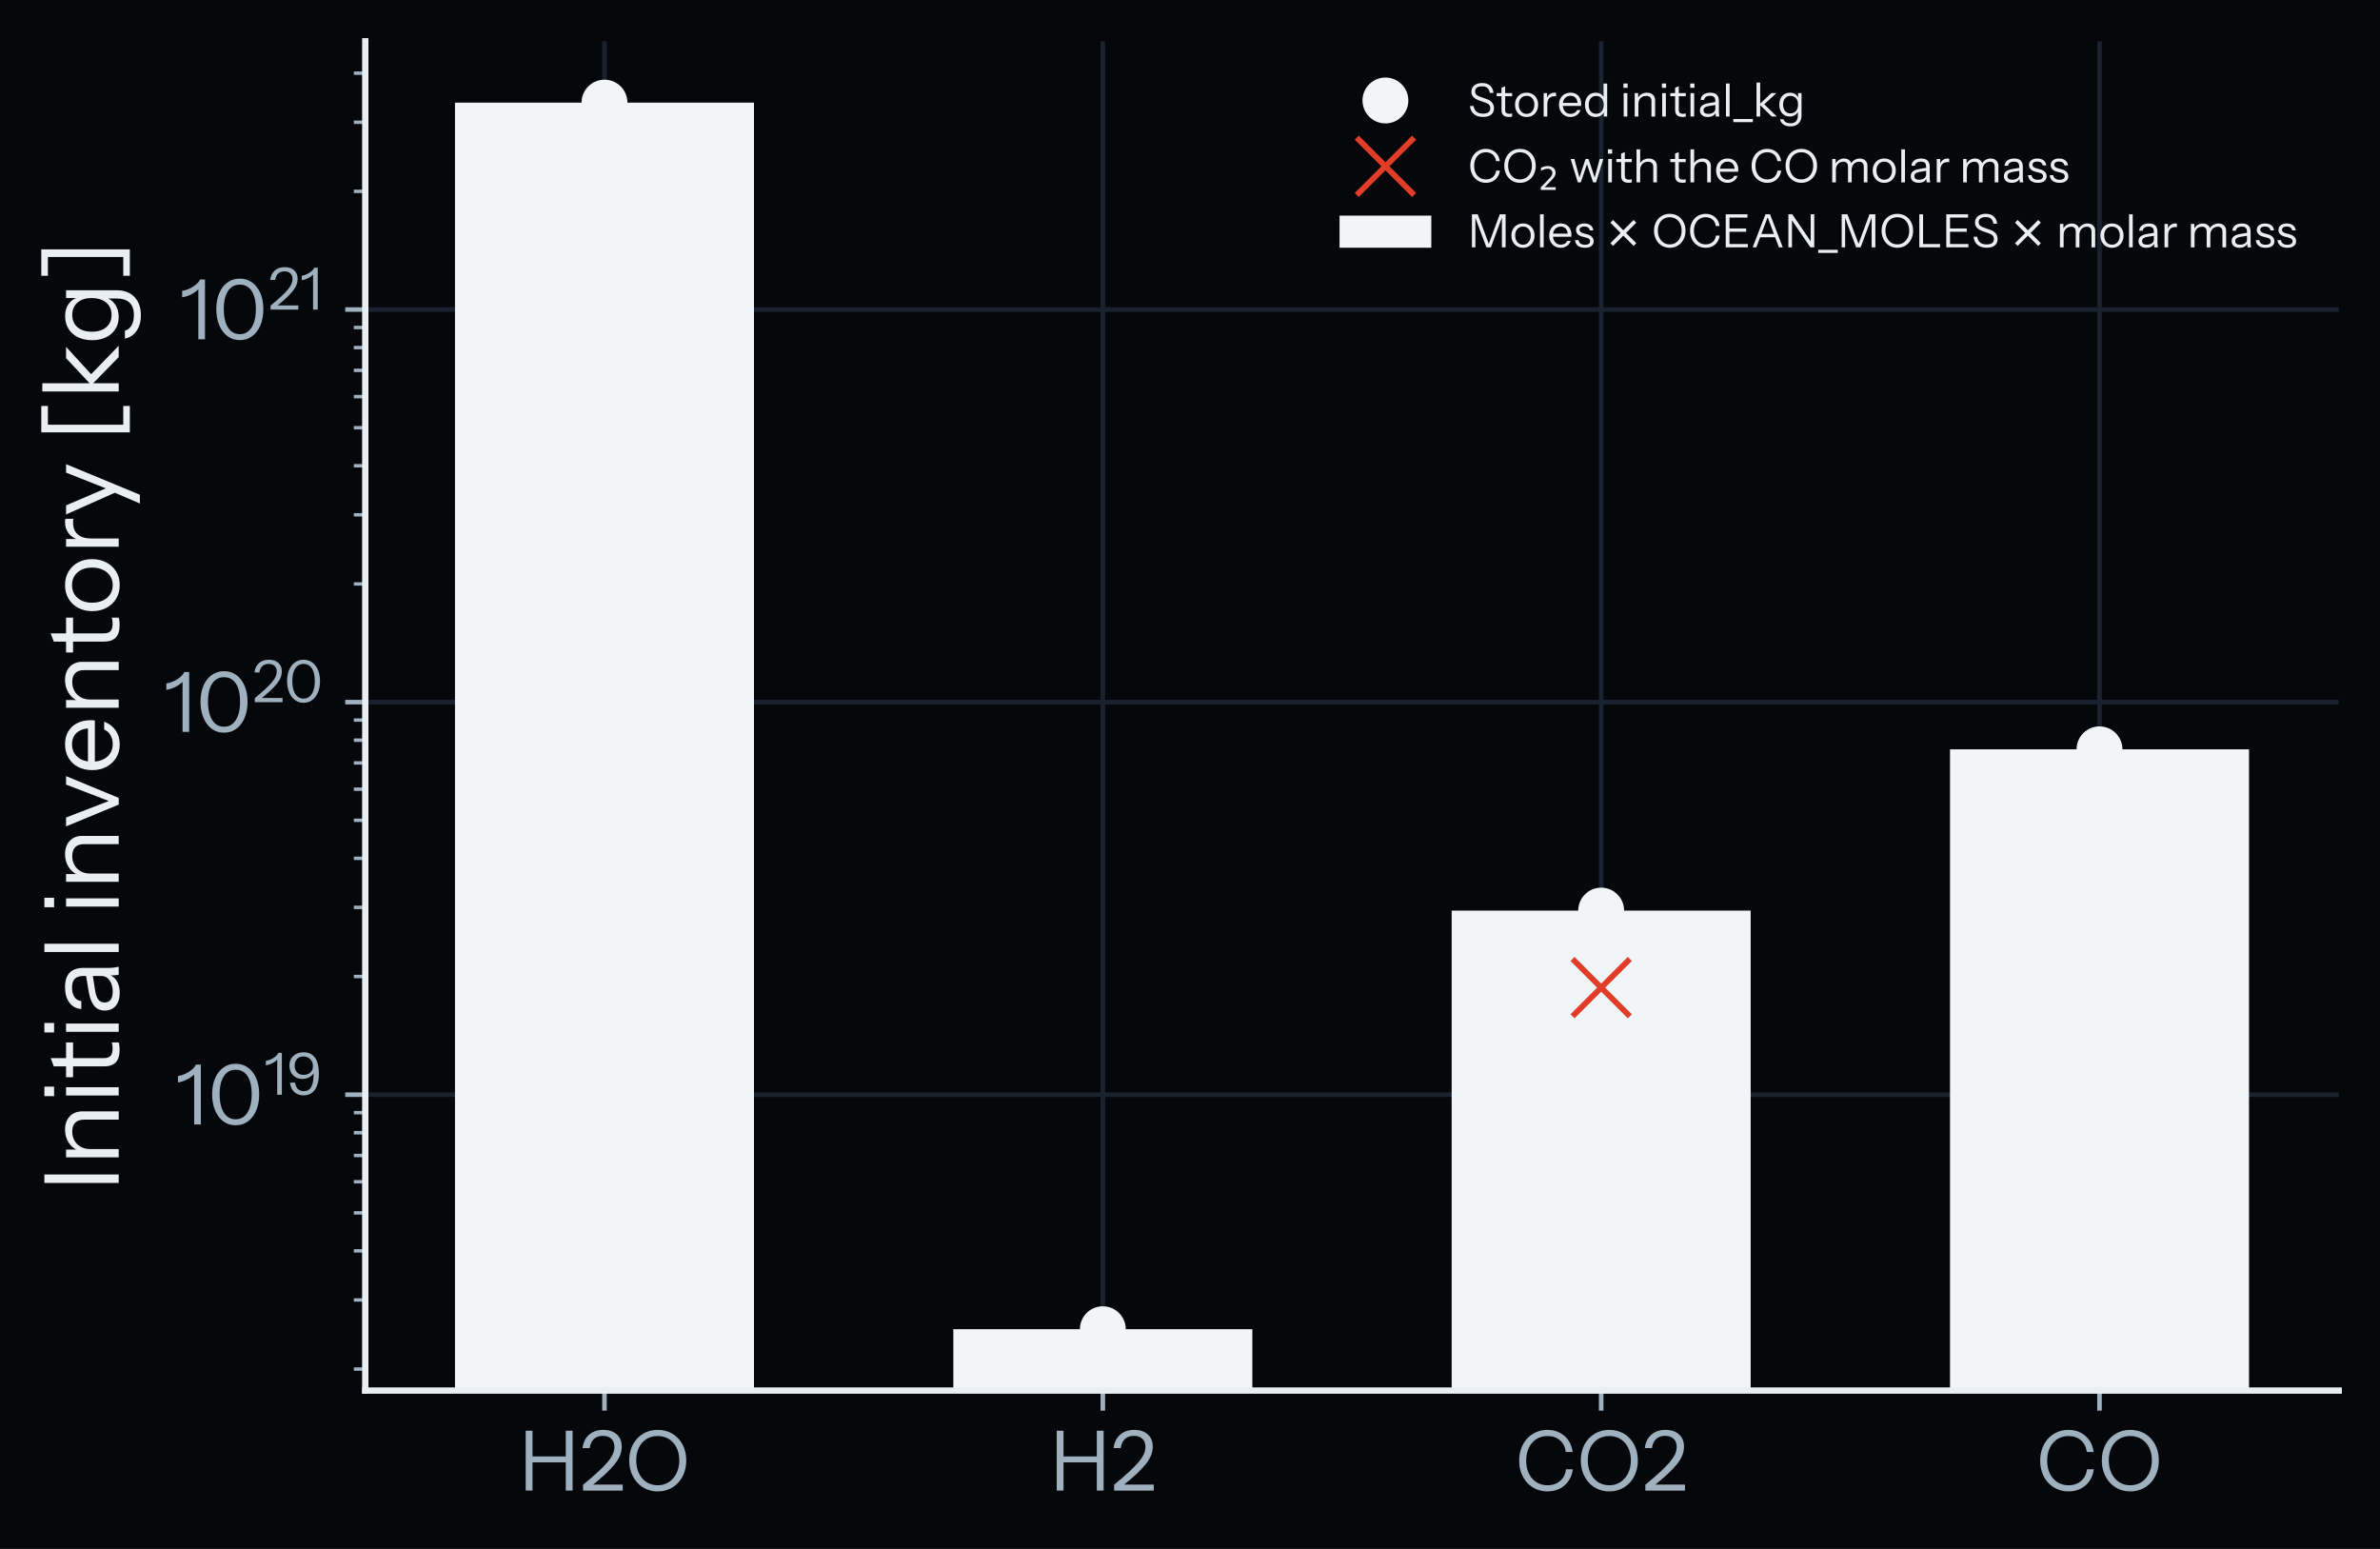
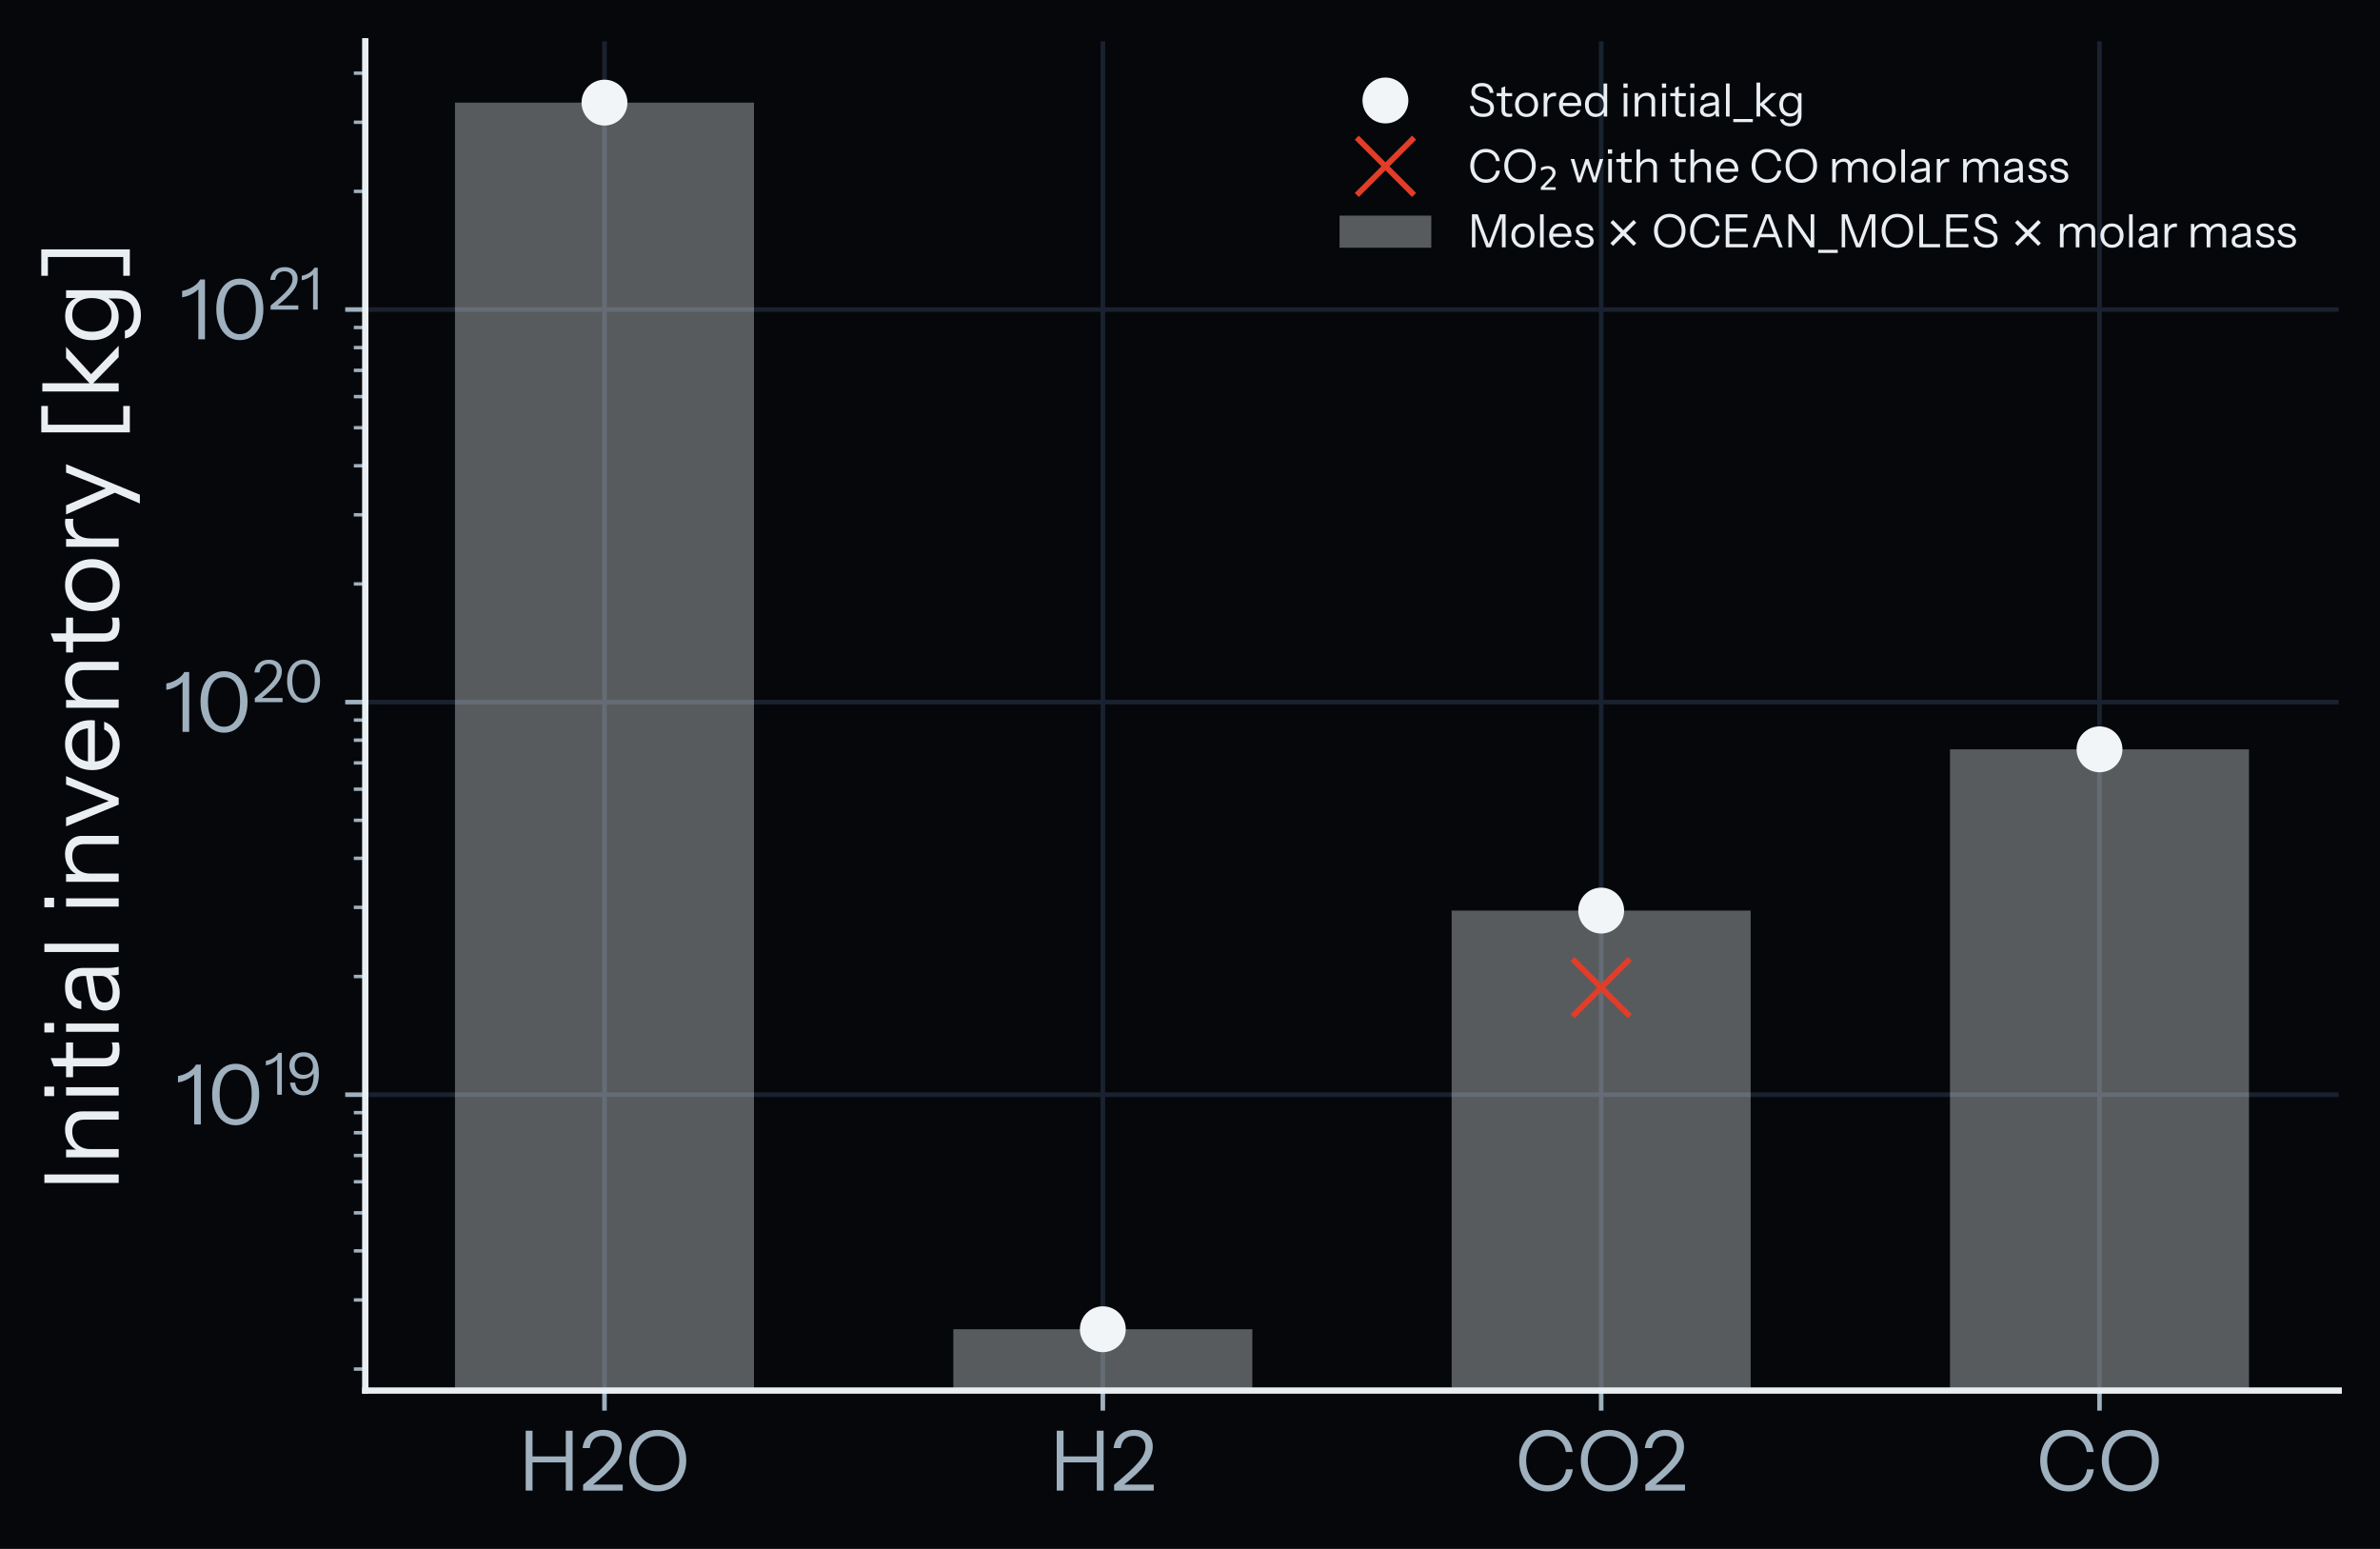
<svg xmlns="http://www.w3.org/2000/svg" xmlns:xlink="http://www.w3.org/1999/xlink" width="415.039pt" height="270.092pt" viewBox="0 0 415.039 270.092" version="1.1">
  <defs>
    <style type="text/css">*{stroke-linejoin: round; stroke-linecap: butt}</style>
  </defs>
  <g id="figure_1">
    <g id="patch_1">
      <path d="M 0 270.092  L 415.039 270.092  L 415.039 0  L 0 0  z " style="fill: #05070b" />
    </g>
    <g id="axes_1">
      <g id="patch_2">
        <path d="M 63.7 242.48  L 407.839 242.48  L 407.839 7.2  L 63.7 7.2  z " style="fill: #05070b" />
      </g>
      <g id="matplotlib.axis_1">
        <g id="xtick_1">
          <g id="line2d_1">
            <path d="M 105.414 242.48  L 105.414 7.2  " clip-path="url(#pf4f4f83d4f)" style="fill: none; stroke: #1a2230; stroke-width: 0.8; stroke-linecap: square" />
          </g>
          <g id="line2d_2">
            <defs>
              <path id="m2e974000b8" d="M 0 0  L 0 3.5  " style="stroke: #9fb0be; stroke-width: 0.8" />
            </defs>
            <g>
              <use xlink:href="#m2e974000b8" x="105.414" y="242.48" style="fill: #9fb0be; stroke: #9fb0be; stroke-width: 0.8" />
            </g>
          </g>
          <g id="text_1">
            <g style="fill: #9fb0be" transform="translate(90.42901 259.92) scale(0.145 -0.145)">
              <defs>
                <path id="InstrumentSans-Regular-48" d="M 550 0  L 550 4608  L 1075 4608  L 1075 0  L 550 0  z M 3635 0  L 3635 4608  L 4160 4608  L 4160 0  L 3635 0  z M 819 2630  L 3866 2630  L 3866 2170  L 819 2170  L 819 2630  z " transform="scale(0.015625)" />
                <path id="InstrumentSans-Regular-32" d="M 256 0  L 256 448  Q 947 1018 1411 1446  Q 1875 1875 2153 2208  Q 2432 2541 2550 2819  Q 2669 3098 2669 3366  Q 2669 3763 2432 3987  Q 2195 4211 1779 4211  Q 1350 4211 1088 3968  Q 826 3725 768 3270  L 218 3270  Q 282 3898 701 4285  Q 1120 4672 1818 4672  Q 2464 4672 2848 4326  Q 3232 3981 3232 3379  Q 3232 3053 3107 2726  Q 2982 2400 2697 2041  Q 2413 1683 1949 1251  Q 1485 819 800 275  L 678 461  L 3309 461  L 3309 0  L 256 0  z " transform="scale(0.015625)" />
                <path id="InstrumentSans-Regular-4f" d="M 2515 -64  Q 2035 -64 1635 112  Q 1235 288 940 611  Q 646 934 483 1369  Q 320 1805 320 2323  Q 320 3008 601 3539  Q 883 4070 1379 4371  Q 1875 4672 2509 4672  Q 3155 4672 3651 4371  Q 4147 4070 4428 3539  Q 4710 3008 4710 2317  Q 4710 1798 4547 1363  Q 4384 928 4089 608  Q 3795 288 3392 112  Q 2989 -64 2515 -64  z M 2509 410  Q 3002 410 3376 656  Q 3750 902 3961 1337  Q 4173 1773 4173 2330  Q 4173 2880 3965 3302  Q 3757 3725 3382 3961  Q 3008 4198 2509 4198  Q 2010 4198 1638 3961  Q 1267 3725 1062 3305  Q 858 2886 858 2330  Q 858 1766 1066 1334  Q 1274 902 1645 656  Q 2016 410 2509 410  z " transform="scale(0.015625)" />
              </defs>
              <use xlink:href="#InstrumentSans-Regular-48" />
              <use xlink:href="#InstrumentSans-Regular-32" transform="translate(73.59999 0)" />
              <use xlink:href="#InstrumentSans-Regular-4f" transform="translate(128.1 0)" />
            </g>
          </g>
        </g>
        <g id="xtick_2">
          <g id="line2d_3">
            <path d="M 192.318 242.48  L 192.318 7.2  " clip-path="url(#pf4f4f83d4f)" style="fill: none; stroke: #1a2230; stroke-width: 0.8; stroke-linecap: square" />
          </g>
          <g id="line2d_4">
            <g>
              <use xlink:href="#m2e974000b8" x="192.318" y="242.48" style="fill: #9fb0be; stroke: #9fb0be; stroke-width: 0.8" />
            </g>
          </g>
          <g id="text_2">
            <g style="fill: #9fb0be" transform="translate(183.0309 259.92) scale(0.145 -0.145)">
              <use xlink:href="#InstrumentSans-Regular-48" />
              <use xlink:href="#InstrumentSans-Regular-32" transform="translate(73.59999 0)" />
            </g>
          </g>
        </g>
        <g id="xtick_3">
          <g id="line2d_5">
            <path d="M 279.222 242.48  L 279.222 7.2  " clip-path="url(#pf4f4f83d4f)" style="fill: none; stroke: #1a2230; stroke-width: 0.8; stroke-linecap: square" />
          </g>
          <g id="line2d_6">
            <g>
              <use xlink:href="#m2e974000b8" x="279.222" y="242.48" style="fill: #9fb0be; stroke: #9fb0be; stroke-width: 0.8" />
            </g>
          </g>
          <g id="text_3">
            <g style="fill: #9fb0be" transform="translate(264.2005 259.92) scale(0.145 -0.145)">
              <defs>
                <path id="InstrumentSans-Regular-43" d="M 2502 -64  Q 2029 -64 1629 112  Q 1229 288 934 605  Q 640 922 480 1354  Q 320 1786 320 2304  Q 320 2822 480 3254  Q 640 3686 931 4003  Q 1222 4320 1622 4496  Q 2022 4672 2496 4672  Q 3014 4672 3427 4461  Q 3840 4250 4105 3866  Q 4371 3482 4435 2970  L 3910 2970  Q 3834 3539 3459 3868  Q 3085 4198 2502 4198  Q 2010 4198 1638 3958  Q 1267 3718 1062 3292  Q 858 2867 858 2304  Q 858 1741 1062 1315  Q 1267 890 1638 650  Q 2010 410 2496 410  Q 3091 410 3472 742  Q 3853 1075 3923 1638  L 4448 1638  Q 4384 1126 4118 742  Q 3853 358 3440 147  Q 3027 -64 2502 -64  z " transform="scale(0.015625)" />
              </defs>
              <use xlink:href="#InstrumentSans-Regular-43" />
              <use xlink:href="#InstrumentSans-Regular-4f" transform="translate(74.09999 0)" />
              <use xlink:href="#InstrumentSans-Regular-32" transform="translate(152.7 0)" />
            </g>
          </g>
        </g>
        <g id="xtick_4">
          <g id="line2d_7">
            <path d="M 366.125 242.48  L 366.125 7.2  " clip-path="url(#pf4f4f83d4f)" style="fill: none; stroke: #1a2230; stroke-width: 0.8; stroke-linecap: square" />
          </g>
          <g id="line2d_8">
            <g>
              <use xlink:href="#m2e974000b8" x="366.125" y="242.48" style="fill: #9fb0be; stroke: #9fb0be; stroke-width: 0.8" />
            </g>
          </g>
          <g id="text_4">
            <g style="fill: #9fb0be" transform="translate(355.0556 259.92) scale(0.145 -0.145)">
              <use xlink:href="#InstrumentSans-Regular-43" />
              <use xlink:href="#InstrumentSans-Regular-4f" transform="translate(74.09999 0)" />
            </g>
          </g>
        </g>
      </g>
      <g id="matplotlib.axis_2">
        <g id="ytick_1">
          <g id="line2d_9">
            <path d="M 63.7 190.886  L 407.839 190.886  " clip-path="url(#pf4f4f83d4f)" style="fill: none; stroke: #1a2230; stroke-width: 0.8; stroke-linecap: square" />
          </g>
          <g id="line2d_10">
            <defs>
              <path id="m2f46859ac6" d="M 0 0  L -3.5 0  " style="stroke: #9fb0be; stroke-width: 0.8" />
            </defs>
            <g>
              <use xlink:href="#m2f46859ac6" x="63.7" y="190.886" style="fill: #9fb0be; stroke: #9fb0be; stroke-width: 0.8" />
            </g>
          </g>
          <g id="text_5">
            <g style="fill: #9fb0be" transform="translate(30.6 196.1055) scale(0.145 -0.145)">
              <defs>
                <path id="InstrumentSans-Regular-31" d="M 1440 0  L 1440 4083  L 1574 4051  Q 1498 3878 1280 3705  Q 1062 3533 777 3405  Q 493 3277 192 3232  L 192 3725  Q 493 3776 768 3904  Q 1043 4032 1257 4214  Q 1472 4397 1574 4608  L 1952 4608  L 1952 0  L 1440 0  z " transform="scale(0.015625)" />
                <path id="InstrumentSans-Regular-30" d="M 2131 -64  Q 1587 -64 1180 240  Q 774 544 547 1085  Q 320 1626 320 2323  Q 320 3021 544 3549  Q 768 4077 1177 4374  Q 1587 4672 2131 4672  Q 2675 4672 3081 4374  Q 3488 4077 3715 3549  Q 3942 3021 3942 2323  Q 3942 1619 3715 1081  Q 3488 544 3081 240  Q 2675 -64 2131 -64  z M 2131 397  Q 2522 397 2797 630  Q 3072 864 3219 1296  Q 3366 1728 3366 2330  Q 3366 2925 3222 3347  Q 3078 3770 2803 3990  Q 2528 4211 2131 4211  Q 1734 4211 1459 3987  Q 1184 3763 1040 3344  Q 896 2925 896 2330  Q 896 1728 1043 1293  Q 1190 858 1465 627  Q 1741 397 2131 397  z " transform="scale(0.015625)" />
                <path id="InstrumentSans-Regular-39" d="M 1843 -64  Q 1440 -64 1120 93  Q 800 250 601 560  Q 403 870 346 1338  L 909 1338  Q 973 838 1222 617  Q 1472 397 1856 397  Q 2138 397 2342 512  Q 2547 627 2681 864  Q 2816 1101 2880 1469  Q 2944 1837 2944 2342  L 2944 2758  L 3091 2739  Q 3034 2445 2835 2217  Q 2637 1990 2342 1865  Q 2048 1741 1709 1741  Q 1286 1741 966 1929  Q 646 2118 464 2451  Q 282 2784 282 3206  Q 282 3654 480 3980  Q 678 4307 1033 4489  Q 1389 4672 1850 4672  Q 2669 4672 3094 4077  Q 3520 3482 3520 2330  Q 3520 1562 3325 1027  Q 3130 493 2755 214  Q 2381 -64 1843 -64  z M 1843 2189  Q 2285 2189 2576 2438  Q 2867 2688 2867 3155  Q 2867 3469 2729 3705  Q 2592 3942 2355 4076  Q 2118 4211 1818 4211  Q 1389 4211 1123 3939  Q 858 3667 858 3194  Q 858 2739 1117 2464  Q 1376 2189 1843 2189  z " transform="scale(0.015625)" />
              </defs>
              <use xlink:href="#InstrumentSans-Regular-31" transform="translate(0 0.2)" />
              <use xlink:href="#InstrumentSans-Regular-30" transform="translate(39.09999 0.2)" />
              <use xlink:href="#InstrumentSans-Regular-31" transform="translate(106.5925 35.9) scale(0.7)" />
              <use xlink:href="#InstrumentSans-Regular-39" transform="translate(133.9625 35.9) scale(0.7)" />
            </g>
          </g>
        </g>
        <g id="ytick_2">
          <g id="line2d_11">
            <path d="M 63.7 122.432  L 407.839 122.432  " clip-path="url(#pf4f4f83d4f)" style="fill: none; stroke: #1a2230; stroke-width: 0.8; stroke-linecap: square" />
          </g>
          <g id="line2d_12">
            <g>
              <use xlink:href="#m2f46859ac6" x="63.7" y="122.432" style="fill: #9fb0be; stroke: #9fb0be; stroke-width: 0.8" />
            </g>
          </g>
          <g id="text_6">
            <g style="fill: #9fb0be" transform="translate(28.57 127.6516) scale(0.145 -0.145)">
              <use xlink:href="#InstrumentSans-Regular-31" transform="translate(0 0.2)" />
              <use xlink:href="#InstrumentSans-Regular-30" transform="translate(39.09999 0.2)" />
              <use xlink:href="#InstrumentSans-Regular-32" transform="translate(106.5925 35.9) scale(0.7)" />
              <use xlink:href="#InstrumentSans-Regular-30" transform="translate(144.7425 35.9) scale(0.7)" />
            </g>
          </g>
        </g>
        <g id="ytick_3">
          <g id="line2d_13">
            <path d="M 63.7 53.978  L 407.839 53.978  " clip-path="url(#pf4f4f83d4f)" style="fill: none; stroke: #1a2230; stroke-width: 0.8; stroke-linecap: square" />
          </g>
          <g id="line2d_14">
            <g>
              <use xlink:href="#m2f46859ac6" x="63.7" y="53.978" style="fill: #9fb0be; stroke: #9fb0be; stroke-width: 0.8" />
            </g>
          </g>
          <g id="text_7">
            <g style="fill: #9fb0be" transform="translate(31.325 59.19761) scale(0.145 -0.145)">
              <use xlink:href="#InstrumentSans-Regular-31" transform="translate(0 0.2)" />
              <use xlink:href="#InstrumentSans-Regular-30" transform="translate(39.09999 0.2)" />
              <use xlink:href="#InstrumentSans-Regular-32" transform="translate(106.5925 35.9) scale(0.7)" />
              <use xlink:href="#InstrumentSans-Regular-31" transform="translate(144.7425 35.9) scale(0.7)" />
            </g>
          </g>
        </g>
        <g id="ytick_4">
          <g id="line2d_15">
            <defs>
              <path id="m2263e3c42a" d="M 0 0  L -2 0  " style="stroke: #9fb0be; stroke-width: 0.6" />
            </defs>
            <g>
              <use xlink:href="#m2263e3c42a" x="63.7" y="238.733" style="fill: #9fb0be; stroke: #9fb0be; stroke-width: 0.6" />
            </g>
          </g>
        </g>
        <g id="ytick_5">
          <g id="line2d_16">
            <g>
              <use xlink:href="#m2263e3c42a" x="63.7" y="226.679" style="fill: #9fb0be; stroke: #9fb0be; stroke-width: 0.6" />
            </g>
          </g>
        </g>
        <g id="ytick_6">
          <g id="line2d_17">
            <g>
              <use xlink:href="#m2263e3c42a" x="63.7" y="218.126" style="fill: #9fb0be; stroke: #9fb0be; stroke-width: 0.6" />
            </g>
          </g>
        </g>
        <g id="ytick_7">
          <g id="line2d_18">
            <g>
              <use xlink:href="#m2263e3c42a" x="63.7" y="211.492" style="fill: #9fb0be; stroke: #9fb0be; stroke-width: 0.6" />
            </g>
          </g>
        </g>
        <g id="ytick_8">
          <g id="line2d_19">
            <g>
              <use xlink:href="#m2263e3c42a" x="63.7" y="206.072" style="fill: #9fb0be; stroke: #9fb0be; stroke-width: 0.6" />
            </g>
          </g>
        </g>
        <g id="ytick_9">
          <g id="line2d_20">
            <g>
              <use xlink:href="#m2263e3c42a" x="63.7" y="201.489" style="fill: #9fb0be; stroke: #9fb0be; stroke-width: 0.6" />
            </g>
          </g>
        </g>
        <g id="ytick_10">
          <g id="line2d_21">
            <g>
              <use xlink:href="#m2263e3c42a" x="63.7" y="197.519" style="fill: #9fb0be; stroke: #9fb0be; stroke-width: 0.6" />
            </g>
          </g>
        </g>
        <g id="ytick_11">
          <g id="line2d_22">
            <g>
              <use xlink:href="#m2263e3c42a" x="63.7" y="194.018" style="fill: #9fb0be; stroke: #9fb0be; stroke-width: 0.6" />
            </g>
          </g>
        </g>
        <g id="ytick_12">
          <g id="line2d_23">
            <g>
              <use xlink:href="#m2263e3c42a" x="63.7" y="170.279" style="fill: #9fb0be; stroke: #9fb0be; stroke-width: 0.6" />
            </g>
          </g>
        </g>
        <g id="ytick_13">
          <g id="line2d_24">
            <g>
              <use xlink:href="#m2263e3c42a" x="63.7" y="158.225" style="fill: #9fb0be; stroke: #9fb0be; stroke-width: 0.6" />
            </g>
          </g>
        </g>
        <g id="ytick_14">
          <g id="line2d_25">
            <g>
              <use xlink:href="#m2263e3c42a" x="63.7" y="149.672" style="fill: #9fb0be; stroke: #9fb0be; stroke-width: 0.6" />
            </g>
          </g>
        </g>
        <g id="ytick_15">
          <g id="line2d_26">
            <g>
              <use xlink:href="#m2263e3c42a" x="63.7" y="143.038" style="fill: #9fb0be; stroke: #9fb0be; stroke-width: 0.6" />
            </g>
          </g>
        </g>
        <g id="ytick_16">
          <g id="line2d_27">
            <g>
              <use xlink:href="#m2263e3c42a" x="63.7" y="137.618" style="fill: #9fb0be; stroke: #9fb0be; stroke-width: 0.6" />
            </g>
          </g>
        </g>
        <g id="ytick_17">
          <g id="line2d_28">
            <g>
              <use xlink:href="#m2263e3c42a" x="63.7" y="133.035" style="fill: #9fb0be; stroke: #9fb0be; stroke-width: 0.6" />
            </g>
          </g>
        </g>
        <g id="ytick_18">
          <g id="line2d_29">
            <g>
              <use xlink:href="#m2263e3c42a" x="63.7" y="129.065" style="fill: #9fb0be; stroke: #9fb0be; stroke-width: 0.6" />
            </g>
          </g>
        </g>
        <g id="ytick_19">
          <g id="line2d_30">
            <g>
              <use xlink:href="#m2263e3c42a" x="63.7" y="125.564" style="fill: #9fb0be; stroke: #9fb0be; stroke-width: 0.6" />
            </g>
          </g>
        </g>
        <g id="ytick_20">
          <g id="line2d_31">
            <g>
              <use xlink:href="#m2263e3c42a" x="63.7" y="101.825" style="fill: #9fb0be; stroke: #9fb0be; stroke-width: 0.6" />
            </g>
          </g>
        </g>
        <g id="ytick_21">
          <g id="line2d_32">
            <g>
              <use xlink:href="#m2263e3c42a" x="63.7" y="89.771" style="fill: #9fb0be; stroke: #9fb0be; stroke-width: 0.6" />
            </g>
          </g>
        </g>
        <g id="ytick_22">
          <g id="line2d_33">
            <g>
              <use xlink:href="#m2263e3c42a" x="63.7" y="81.218" style="fill: #9fb0be; stroke: #9fb0be; stroke-width: 0.6" />
            </g>
          </g>
        </g>
        <g id="ytick_23">
          <g id="line2d_34">
            <g>
              <use xlink:href="#m2263e3c42a" x="63.7" y="74.584" style="fill: #9fb0be; stroke: #9fb0be; stroke-width: 0.6" />
            </g>
          </g>
        </g>
        <g id="ytick_24">
          <g id="line2d_35">
            <g>
              <use xlink:href="#m2263e3c42a" x="63.7" y="69.164" style="fill: #9fb0be; stroke: #9fb0be; stroke-width: 0.6" />
            </g>
          </g>
        </g>
        <g id="ytick_25">
          <g id="line2d_36">
            <g>
              <use xlink:href="#m2263e3c42a" x="63.7" y="64.581" style="fill: #9fb0be; stroke: #9fb0be; stroke-width: 0.6" />
            </g>
          </g>
        </g>
        <g id="ytick_26">
          <g id="line2d_37">
            <g>
              <use xlink:href="#m2263e3c42a" x="63.7" y="60.611" style="fill: #9fb0be; stroke: #9fb0be; stroke-width: 0.6" />
            </g>
          </g>
        </g>
        <g id="ytick_27">
          <g id="line2d_38">
            <g>
              <use xlink:href="#m2263e3c42a" x="63.7" y="57.11" style="fill: #9fb0be; stroke: #9fb0be; stroke-width: 0.6" />
            </g>
          </g>
        </g>
        <g id="ytick_28">
          <g id="line2d_39">
            <g>
              <use xlink:href="#m2263e3c42a" x="63.7" y="33.371" style="fill: #9fb0be; stroke: #9fb0be; stroke-width: 0.6" />
            </g>
          </g>
        </g>
        <g id="ytick_29">
          <g id="line2d_40">
            <g>
              <use xlink:href="#m2263e3c42a" x="63.7" y="21.317" style="fill: #9fb0be; stroke: #9fb0be; stroke-width: 0.6" />
            </g>
          </g>
        </g>
        <g id="ytick_30">
          <g id="line2d_41">
            <g>
              <use xlink:href="#m2263e3c42a" x="63.7" y="12.764" style="fill: #9fb0be; stroke: #9fb0be; stroke-width: 0.6" />
            </g>
          </g>
        </g>
        <g id="text_8">
          <g style="fill: #e9eef2" transform="translate(20.7 207.8214) rotate(-90) scale(0.18 -0.18)">
            <defs>
              <path id="InstrumentSans-Regular-49" d="M 550 0  L 550 4608  L 1075 4608  L 1075 0  L 550 0  z " transform="scale(0.015625)" />
              <path id="InstrumentSans-Regular-6e" d="M 512 0  L 512 3264  L 992 3264  L 992 2496  L 1024 2496  L 1024 0  L 512 0  z M 2848 0  L 2848 2138  Q 2848 2509 2662 2694  Q 2477 2880 2112 2880  Q 1792 2880 1545 2739  Q 1299 2598 1161 2348  Q 1024 2099 1024 1766  L 941 2541  Q 1107 2906 1449 3117  Q 1792 3328 2227 3328  Q 2739 3328 3049 3037  Q 3360 2746 3360 2272  L 3360 0  L 2848 0  z " transform="scale(0.015625)" />
              <path id="InstrumentSans-Regular-69" d="M 512 0  L 512 3264  L 1024 3264  L 1024 0  L 512 0  z M 472 4006  L 472 4608  L 1061 4608  L 1061 4006  L 472 4006  z " transform="scale(0.015625)" />
              <path id="InstrumentSans-Regular-74" d="M 1818 -58  Q 1274 -58 1027 188  Q 781 435 781 902  L 781 4026  L 1293 4218  L 1293 909  Q 1293 634 1433 506  Q 1574 378 1894 378  Q 2022 378 2115 394  Q 2208 410 2266 435  L 2266 0  Q 2202 -26 2083 -42  Q 1965 -58 1818 -58  z M 109 2829  L 109 3264  L 2266 3264  L 2266 2829  L 109 2829  z " transform="scale(0.015625)" />
              <path id="InstrumentSans-Regular-61" d="M 2515 0  Q 2490 109 2480 249  Q 2470 390 2470 608  L 2438 608  L 2438 2170  Q 2438 2541 2268 2717  Q 2099 2893 1722 2893  Q 1350 2893 1129 2742  Q 909 2592 883 2317  L 390 2317  Q 422 2790 787 3059  Q 1152 3328 1741 3328  Q 2349 3328 2643 3040  Q 2938 2752 2938 2176  L 2938 608  Q 2938 467 2957 316  Q 2976 166 3008 0  L 2515 0  z M 1395 -64  Q 890 -64 592 182  Q 294 429 294 858  Q 294 1286 588 1523  Q 883 1760 1446 1856  L 2586 2048  L 2586 1626  L 1523 1459  Q 1165 1402 979 1267  Q 794 1133 794 877  Q 794 627 963 499  Q 1133 371 1466 371  Q 1894 371 2166 566  Q 2438 762 2438 1075  L 2522 621  Q 2419 294 2121 115  Q 1824 -64 1395 -64  z " transform="scale(0.015625)" />
              <path id="InstrumentSans-Regular-6c" d="M 512 0  L 512 4608  L 1024 4608  L 1024 0  L 512 0  z " transform="scale(0.015625)" />
              <path id="InstrumentSans-Regular-20" transform="scale(0.015625)" />
              <path id="InstrumentSans-Regular-76" d="M 1466 0  L 115 3264  L 666 3264  L 1792 346  L 1587 346  L 2707 3264  L 3232 3264  L 1882 0  L 1466 0  z " transform="scale(0.015625)" />
              <path id="InstrumentSans-Regular-65" d="M 1850 -64  Q 1382 -64 1024 157  Q 666 378 461 762  Q 256 1146 256 1645  Q 256 2144 457 2525  Q 659 2906 1024 3117  Q 1389 3328 1862 3328  Q 2317 3328 2653 3129  Q 2989 2931 3171 2572  Q 3354 2214 3354 1728  Q 3354 1664 3350 1606  Q 3347 1549 3334 1478  L 640 1478  L 640 1907  L 3021 1907  L 2854 1670  Q 2854 2259 2595 2576  Q 2336 2893 1862 2893  Q 1376 2893 1078 2557  Q 781 2221 781 1651  Q 781 1069 1078 720  Q 1376 371 1875 371  Q 2189 371 2425 508  Q 2662 646 2771 902  L 3258 902  Q 3098 454 2723 195  Q 2349 -64 1850 -64  z " transform="scale(0.015625)" />
              <path id="InstrumentSans-Regular-6f" d="M 1869 -64  Q 1389 -64 1024 160  Q 659 384 457 771  Q 256 1158 256 1645  Q 256 2138 461 2515  Q 666 2893 1027 3110  Q 1389 3328 1869 3328  Q 2355 3328 2716 3110  Q 3078 2893 3280 2515  Q 3482 2138 3482 1645  Q 3482 1158 3280 771  Q 3078 384 2716 160  Q 2355 -64 1869 -64  z M 1869 371  Q 2202 371 2445 534  Q 2688 698 2822 986  Q 2957 1274 2957 1651  Q 2957 2214 2659 2553  Q 2362 2893 1869 2893  Q 1382 2893 1081 2553  Q 781 2214 781 1651  Q 781 1274 915 986  Q 1050 698 1296 534  Q 1542 371 1869 371  z " transform="scale(0.015625)" />
              <path id="InstrumentSans-Regular-72" d="M 512 0  L 512 3264  L 992 3264  L 992 2432  L 1024 2432  L 1024 0  L 512 0  z M 1024 1702  L 941 2477  Q 1056 2893 1350 3110  Q 1645 3328 2029 3328  Q 2189 3328 2246 3302  L 2246 2810  Q 2214 2822 2156 2825  Q 2099 2829 2016 2829  Q 1530 2829 1277 2537  Q 1024 2246 1024 1702  z " transform="scale(0.015625)" />
              <path id="InstrumentSans-Regular-79" d="M 794 -1312  L 1523 384  L 1638 563  L 2707 3264  L 3232 3264  L 1338 -1312  L 794 -1312  z M 1581 -32  L 115 3264  L 678 3264  L 1939 314  L 1581 -32  z " transform="scale(0.015625)" />
              <path id="InstrumentSans-Regular-5b" d="M 576 -691  L 576 4800  L 2214 4800  L 2214 4390  L 1050 4390  L 1050 -282  L 2214 -282  L 2214 -691  L 576 -691  z " transform="scale(0.015625)" />
              <path id="InstrumentSans-Regular-6b" d="M 512 0  L 512 4736  L 1024 4736  L 1024 0  L 512 0  z M 2643 0  L 909 1696  L 2579 3264  L 3283 3264  L 1408 1549  L 1440 1850  L 3347 0  L 2643 0  z " transform="scale(0.015625)" />
              <path id="InstrumentSans-Regular-67" d="M 1811 -1376  Q 1229 -1376 841 -1104  Q 454 -832 371 -384  L 858 -384  Q 928 -640 1174 -790  Q 1421 -941 1843 -941  Q 2342 -941 2598 -669  Q 2854 -397 2854 128  L 2854 826  L 2918 813  Q 2810 442 2483 221  Q 2157 0 1709 0  Q 1280 0 953 208  Q 627 416 448 787  Q 269 1158 269 1651  Q 269 2150 454 2528  Q 640 2906 976 3114  Q 1312 3322 1760 3322  Q 2221 3322 2531 3098  Q 2842 2874 2944 2458  L 2886 2451  L 2886 3264  L 3366 3264  L 3366 128  Q 3366 -570 2950 -973  Q 2534 -1376 1811 -1376  z M 1837 442  Q 2317 442 2598 774  Q 2880 1107 2880 1677  Q 2880 2234 2598 2557  Q 2317 2880 1837 2880  Q 1350 2880 1072 2553  Q 794 2227 794 1658  Q 794 1101 1075 771  Q 1357 442 1837 442  z " transform="scale(0.015625)" />
              <path id="InstrumentSans-Regular-5d" d="M 2022 4800  L 2022 -691  L 384 -691  L 384 -282  L 1549 -282  L 1549 4390  L 384 4390  L 384 4800  L 2022 4800  z " transform="scale(0.015625)" />
            </defs>
            <use xlink:href="#InstrumentSans-Regular-49" />
            <use xlink:href="#InstrumentSans-Regular-6e" transform="translate(25.39999 0)" />
            <use xlink:href="#InstrumentSans-Regular-69" transform="translate(85.29999 0)" />
            <use xlink:href="#InstrumentSans-Regular-74" transform="translate(109.3 0)" />
            <use xlink:href="#InstrumentSans-Regular-69" transform="translate(147 0)" />
            <use xlink:href="#InstrumentSans-Regular-61" transform="translate(171 0)" />
            <use xlink:href="#InstrumentSans-Regular-6c" transform="translate(224.2999 0)" />
            <use xlink:href="#InstrumentSans-Regular-20" transform="translate(248.2999 0)" />
            <use xlink:href="#InstrumentSans-Regular-69" transform="translate(268.2999 0)" />
            <use xlink:href="#InstrumentSans-Regular-6e" transform="translate(292.2999 0)" />
            <use xlink:href="#InstrumentSans-Regular-76" transform="translate(352.1999 0)" />
            <use xlink:href="#InstrumentSans-Regular-65" transform="translate(404.4999 0)" />
            <use xlink:href="#InstrumentSans-Regular-6e" transform="translate(460.8999 0)" />
            <use xlink:href="#InstrumentSans-Regular-74" transform="translate(520.7999 0)" />
            <use xlink:href="#InstrumentSans-Regular-6f" transform="translate(558.4999 0)" />
            <use xlink:href="#InstrumentSans-Regular-72" transform="translate(616.8999 0)" />
            <use xlink:href="#InstrumentSans-Regular-79" transform="translate(654.3998 0)" />
            <use xlink:href="#InstrumentSans-Regular-20" transform="translate(706.6998 0)" />
            <use xlink:href="#InstrumentSans-Regular-5b" transform="translate(726.6998 0)" />
            <use xlink:href="#InstrumentSans-Regular-6b" transform="translate(767.2998 0)" />
            <use xlink:href="#InstrumentSans-Regular-67" transform="translate(820.7998 0)" />
            <use xlink:href="#InstrumentSans-Regular-5d" transform="translate(881.3998 0)" />
          </g>
        </g>
      </g>
      <g id="patch_3">
-         <path d="M 79.343 69945.473  L 131.485 69945.473  L 131.485 17.895  L 79.343 17.895  z " clip-path="url(#pf4f4f83d4f)" style="fill: #f2f5f7" />
+         <path d="M 79.343 69945.473  L 131.485 69945.473  L 131.485 17.895  L 79.343 17.895  z " clip-path="url(#pf4f4f83d4f)" style="fill: #f2f5f7; opacity: 0.35" />
      </g>
      <g id="patch_4">
-         <path d="M 166.247 69945.473  L 218.389 69945.473  L 218.389 231.785  L 166.247 231.785  z " clip-path="url(#pf4f4f83d4f)" style="fill: #f2f5f7" />
+         <path d="M 166.247 69945.473  L 218.389 69945.473  L 218.389 231.785  L 166.247 231.785  z " clip-path="url(#pf4f4f83d4f)" style="fill: #f2f5f7; opacity: 0.35" />
      </g>
      <g id="patch_5">
-         <path d="M 253.15 69945.473  L 305.293 69945.473  L 305.293 158.785  L 253.15 158.785  z " clip-path="url(#pf4f4f83d4f)" style="fill: #f2f5f7" />
+         <path d="M 253.15 69945.473  L 305.293 69945.473  L 305.293 158.785  L 253.15 158.785  z " clip-path="url(#pf4f4f83d4f)" style="fill: #f2f5f7; opacity: 0.35" />
      </g>
      <g id="patch_6">
-         <path d="M 340.054 69945.473  L 392.197 69945.473  L 392.197 130.665  L 340.054 130.665  z " clip-path="url(#pf4f4f83d4f)" style="fill: #f2f5f7" />
+         <path d="M 340.054 69945.473  L 392.197 69945.473  L 392.197 130.665  L 340.054 130.665  z " clip-path="url(#pf4f4f83d4f)" style="fill: #f2f5f7; opacity: 0.35" />
      </g>
      <g id="line2d_42">
        <defs>
          <path id="m50ddbdd1f3" d="M -5 5  L 5 -5  M -5 -5  L 5 5  " style="stroke: #e23d28" />
        </defs>
        <g clip-path="url(#pf4f4f83d4f)">
          <use xlink:href="#m50ddbdd1f3" x="279.222" y="172.218" style="fill: #e23d28; stroke: #e23d28" />
        </g>
      </g>
      <g id="patch_7">
        <path d="M 63.7 242.48  L 63.7 7.2  " style="fill: none; stroke: #e9eef2; stroke-width: 1.1; stroke-linejoin: miter; stroke-linecap: square" />
      </g>
      <g id="patch_8">
        <path d="M 63.7 242.48  L 407.839 242.48  " style="fill: none; stroke: #e9eef2; stroke-width: 1.1; stroke-linejoin: miter; stroke-linecap: square" />
      </g>
      <g id="line2d_43">
        <defs>
          <path id="m25a5a5b916" d="M 0 3.5  C 0.928 3.5 1.819 3.131 2.475 2.475  C 3.131 1.819 3.5 0.928 3.5 0  C 3.5 -0.928 3.131 -1.819 2.475 -2.475  C 1.819 -3.131 0.928 -3.5 0 -3.5  C -0.928 -3.5 -1.819 -3.131 -2.475 -2.475  C -3.131 -1.819 -3.5 -0.928 -3.5 0  C -3.5 0.928 -3.131 1.819 -2.475 2.475  C -1.819 3.131 -0.928 3.5 0 3.5  z " style="stroke: #f2f5f7" />
        </defs>
        <g clip-path="url(#pf4f4f83d4f)">
          <use xlink:href="#m25a5a5b916" x="105.414" y="17.895" style="fill: #f2f5f7; stroke: #f2f5f7" />
          <use xlink:href="#m25a5a5b916" x="192.318" y="231.785" style="fill: #f2f5f7; stroke: #f2f5f7" />
          <use xlink:href="#m25a5a5b916" x="279.222" y="158.785" style="fill: #f2f5f7; stroke: #f2f5f7" />
          <use xlink:href="#m25a5a5b916" x="366.125" y="130.665" style="fill: #f2f5f7; stroke: #f2f5f7" />
        </g>
      </g>
      <g id="legend_1">
        <g id="line2d_44">
          <g>
            <use xlink:href="#m25a5a5b916" x="241.599" y="17.52" style="fill: #f2f5f7; stroke: #f2f5f7" />
          </g>
        </g>
        <g id="text_9">
          <g style="fill: #e9eef2" transform="translate(255.9993 20.32) scale(0.08 -0.08)">
            <defs>
              <path id="InstrumentSans-Regular-53" d="M 2112 -58  Q 1306 -58 829 339  Q 352 736 269 1472  L 781 1472  Q 851 941 1184 672  Q 1517 403 2106 403  Q 2605 403 2857 592  Q 3110 781 3110 1146  Q 3110 1459 2937 1644  Q 2765 1830 2400 1952  L 1626 2221  Q 1037 2426 755 2717  Q 474 3008 474 3456  Q 474 3827 659 4099  Q 845 4371 1184 4524  Q 1523 4678 1971 4678  Q 2662 4678 3078 4316  Q 3494 3955 3558 3290  L 3046 3290  Q 2963 3770 2704 3994  Q 2445 4218 1958 4218  Q 1498 4218 1242 4032  Q 986 3846 986 3507  Q 986 3219 1165 3046  Q 1344 2874 1722 2746  L 2547 2458  Q 3085 2272 3353 1955  Q 3622 1638 3622 1152  Q 3622 576 3228 259  Q 2835 -58 2112 -58  z " transform="scale(0.015625)" />
              <path id="InstrumentSans-Regular-64" d="M 2886 0  L 2886 762  L 2950 742  Q 2829 371 2505 153  Q 2182 -64 1734 -64  Q 1293 -64 963 147  Q 634 358 451 736  Q 269 1114 269 1619  Q 269 2131 454 2515  Q 640 2899 973 3110  Q 1306 3322 1754 3322  Q 2214 3322 2528 3098  Q 2842 2874 2957 2464  L 2854 2451  L 2854 4608  L 3366 4608  L 3366 0  L 2886 0  z M 1830 384  Q 2323 384 2601 720  Q 2880 1056 2880 1638  Q 2880 2208 2598 2541  Q 2317 2874 1830 2874  Q 1344 2874 1069 2541  Q 794 2208 794 1619  Q 794 1043 1069 713  Q 1344 384 1830 384  z " transform="scale(0.015625)" />
              <path id="InstrumentSans-Regular-5f" d="M 0 -781  L 0 -346  L 2726 -346  L 2726 -781  L 0 -781  z " transform="scale(0.015625)" />
            </defs>
            <use xlink:href="#InstrumentSans-Regular-53" />
            <use xlink:href="#InstrumentSans-Regular-74" transform="translate(60.79999 0)" />
            <use xlink:href="#InstrumentSans-Regular-6f" transform="translate(98.49998 0)" />
            <use xlink:href="#InstrumentSans-Regular-72" transform="translate(156.9 0)" />
            <use xlink:href="#InstrumentSans-Regular-65" transform="translate(194.4 0)" />
            <use xlink:href="#InstrumentSans-Regular-64" transform="translate(250.8 0)" />
            <use xlink:href="#InstrumentSans-Regular-20" transform="translate(311.3999 0)" />
            <use xlink:href="#InstrumentSans-Regular-69" transform="translate(331.3999 0)" />
            <use xlink:href="#InstrumentSans-Regular-6e" transform="translate(355.3999 0)" />
            <use xlink:href="#InstrumentSans-Regular-69" transform="translate(415.2999 0)" />
            <use xlink:href="#InstrumentSans-Regular-74" transform="translate(439.2999 0)" />
            <use xlink:href="#InstrumentSans-Regular-69" transform="translate(476.9999 0)" />
            <use xlink:href="#InstrumentSans-Regular-61" transform="translate(500.9999 0)" />
            <use xlink:href="#InstrumentSans-Regular-6c" transform="translate(554.2999 0)" />
            <use xlink:href="#InstrumentSans-Regular-5f" transform="translate(578.2998 0)" />
            <use xlink:href="#InstrumentSans-Regular-6b" transform="translate(620.8998 0)" />
            <use xlink:href="#InstrumentSans-Regular-67" transform="translate(674.3998 0)" />
          </g>
        </g>
        <g id="line2d_45">
          <g>
            <use xlink:href="#m50ddbdd1f3" x="241.599" y="29" style="fill: #e23d28; stroke: #e23d28" />
          </g>
        </g>
        <g id="text_10">
          <g style="fill: #e9eef2" transform="translate(255.9993 31.8) scale(0.08 -0.08)">
            <defs>
              <path id="DejaVuSans-32" d="M 1228 531  L 3431 531  L 3431 0  L 469 0  L 469 531  Q 828 903 1448 1529  Q 2069 2156 2228 2338  Q 2531 2678 2651 2914  Q 2772 3150 2772 3378  Q 2772 3750 2511 3984  Q 2250 4219 1831 4219  Q 1534 4219 1204 4116  Q 875 4013 500 3803  L 500 4441  Q 881 4594 1212 4672  Q 1544 4750 1819 4750  Q 2544 4750 2975 4387  Q 3406 4025 3406 3419  Q 3406 3131 3298 2873  Q 3191 2616 2906 2266  Q 2828 2175 2409 1742  Q 1991 1309 1228 531  z " transform="scale(0.015625)" />
              <path id="InstrumentSans-Regular-77" d="M 1178 0  L 179 3264  L 698 3264  L 1466 467  L 1338 467  L 2259 3264  L 2675 3264  L 3603 467  L 3475 467  L 4237 3264  L 4730 3264  L 3731 0  L 3315 0  L 2394 2733  L 2528 2733  L 1594 0  L 1178 0  z " transform="scale(0.015625)" />
              <path id="InstrumentSans-Regular-68" d="M 512 0  L 512 4608  L 1024 4608  L 1024 0  L 512 0  z M 2848 0  L 2848 2138  Q 2848 2509 2662 2694  Q 2477 2880 2112 2880  Q 1792 2880 1545 2739  Q 1299 2598 1161 2348  Q 1024 2099 1024 1766  L 941 2541  Q 1107 2906 1449 3117  Q 1792 3328 2227 3328  Q 2739 3328 3049 3037  Q 3360 2746 3360 2272  L 3360 0  L 2848 0  z " transform="scale(0.015625)" />
              <path id="InstrumentSans-Regular-6d" d="M 512 0  L 512 3264  L 992 3264  L 992 2496  L 1024 2496  L 1024 0  L 512 0  z M 2714 0  L 2714 2163  Q 2714 2534 2547 2707  Q 2381 2880 2067 2880  Q 1773 2880 1536 2739  Q 1299 2598 1161 2348  Q 1024 2099 1024 1766  L 941 2541  Q 1107 2906 1440 3117  Q 1773 3328 2163 3328  Q 2637 3328 2931 3049  Q 3226 2771 3226 2298  L 3226 0  L 2714 0  z M 4915 0  L 4915 2163  Q 4915 2534 4748 2707  Q 4582 2880 4269 2880  Q 3974 2880 3737 2739  Q 3501 2598 3363 2348  Q 3226 2099 3226 1766  L 3098 2541  Q 3264 2906 3609 3117  Q 3955 3328 4352 3328  Q 4826 3328 5126 3049  Q 5427 2771 5427 2298  L 5427 0  L 4915 0  z " transform="scale(0.015625)" />
              <path id="InstrumentSans-Regular-73" d="M 1619 -64  Q 1018 -64 659 214  Q 301 493 250 1005  L 742 1005  Q 787 691 1017 524  Q 1248 358 1632 358  Q 1971 358 2163 486  Q 2355 614 2355 851  Q 2355 1018 2246 1142  Q 2138 1267 1811 1350  L 1286 1485  Q 838 1600 614 1840  Q 390 2080 390 2413  Q 390 2835 704 3081  Q 1018 3328 1555 3328  Q 2086 3328 2419 3072  Q 2752 2816 2797 2362  L 2304 2362  Q 2259 2624 2060 2765  Q 1862 2906 1536 2906  Q 1222 2906 1049 2787  Q 877 2669 877 2451  Q 877 2285 1001 2163  Q 1126 2042 1421 1958  L 1933 1818  Q 2387 1696 2617 1446  Q 2848 1197 2848 845  Q 2848 416 2521 176  Q 2195 -64 1619 -64  z " transform="scale(0.015625)" />
            </defs>
            <use xlink:href="#InstrumentSans-Regular-43" />
            <use xlink:href="#InstrumentSans-Regular-4f" transform="translate(74.09999 0)" />
            <use xlink:href="#DejaVuSans-32" transform="translate(153.657 -16.40625) scale(0.7)" />
            <use xlink:href="#InstrumentSans-Regular-20" transform="translate(200.9275 0)" />
            <use xlink:href="#InstrumentSans-Regular-77" transform="translate(220.9275 0)" />
            <use xlink:href="#InstrumentSans-Regular-69" transform="translate(297.6275 0)" />
            <use xlink:href="#InstrumentSans-Regular-74" transform="translate(321.6275 0)" />
            <use xlink:href="#InstrumentSans-Regular-68" transform="translate(359.3275 0)" />
            <use xlink:href="#InstrumentSans-Regular-20" transform="translate(419.2275 0)" />
            <use xlink:href="#InstrumentSans-Regular-74" transform="translate(439.2274 0)" />
            <use xlink:href="#InstrumentSans-Regular-68" transform="translate(476.9274 0)" />
            <use xlink:href="#InstrumentSans-Regular-65" transform="translate(536.8274 0)" />
            <use xlink:href="#InstrumentSans-Regular-20" transform="translate(593.2274 0)" />
            <use xlink:href="#InstrumentSans-Regular-43" transform="translate(613.2274 0)" />
            <use xlink:href="#InstrumentSans-Regular-4f" transform="translate(687.3274 0)" />
            <use xlink:href="#InstrumentSans-Regular-20" transform="translate(765.9274 0)" />
            <use xlink:href="#InstrumentSans-Regular-6d" transform="translate(785.9274 0)" />
            <use xlink:href="#InstrumentSans-Regular-6f" transform="translate(878.1274 0)" />
            <use xlink:href="#InstrumentSans-Regular-6c" transform="translate(936.5274 0)" />
            <use xlink:href="#InstrumentSans-Regular-61" transform="translate(960.5273 0)" />
            <use xlink:href="#InstrumentSans-Regular-72" transform="translate(1013.827 0)" />
            <use xlink:href="#InstrumentSans-Regular-20" transform="translate(1051.327 0)" />
            <use xlink:href="#InstrumentSans-Regular-6d" transform="translate(1071.327 0)" />
            <use xlink:href="#InstrumentSans-Regular-61" transform="translate(1163.527 0)" />
            <use xlink:href="#InstrumentSans-Regular-73" transform="translate(1216.827 0)" />
            <use xlink:href="#InstrumentSans-Regular-73" transform="translate(1264.127 0)" />
          </g>
        </g>
        <g id="patch_9">
-           <path d="M 233.599 43.2  L 249.599 43.2  L 249.599 37.6  L 233.599 37.6  z " style="fill: #f2f5f7" />
+           <path d="M 233.599 43.2  L 249.599 43.2  L 249.599 37.6  L 233.599 37.6  z " style="fill: #f2f5f7; opacity: 0.35" />
        </g>
        <g id="text_11">
          <g style="fill: #e9eef2" transform="translate(255.9993 43.2) scale(0.08 -0.08)">
            <defs>
              <path id="InstrumentSans-Regular-4d" d="M 550 0  L 550 4608  L 1357 4608  L 3021 166  L 2778 166  L 4429 4608  L 5248 4608  L 5248 0  L 4730 0  L 4730 4333  L 4800 4333  L 3194 0  L 2566 0  L 960 4294  L 1030 4294  L 1030 0  L 550 0  z " transform="scale(0.015625)" />
              <path id="DejaVuSans-d7" d="M 4488 3438  L 3059 2003  L 4488 575  L 4116 197  L 2681 1631  L 1247 197  L 878 575  L 2303 2003  L 878 3438  L 1247 3816  L 2681 2381  L 4116 3816  L 4488 3438  z " transform="scale(0.015625)" />
              <path id="InstrumentSans-Regular-45" d="M 550 0  L 550 4608  L 1075 4608  L 1075 0  L 550 0  z M 819 0  L 819 461  L 3635 461  L 3635 0  L 819 0  z M 819 2170  L 819 2630  L 3405 2630  L 3405 2170  L 819 2170  z M 819 4147  L 819 4608  L 3584 4608  L 3584 4147  L 819 4147  z " transform="scale(0.015625)" />
              <path id="InstrumentSans-Regular-41" d="M 230 0  L 2010 4608  L 2470 4608  L 736 0  L 230 0  z M 3891 0  L 2157 4608  L 2650 4608  L 4429 0  L 3891 0  z M 1114 1862  L 3520 1862  L 3520 1402  L 1114 1402  L 1114 1862  z " transform="scale(0.015625)" />
              <path id="InstrumentSans-Regular-4e" d="M 550 0  L 550 4608  L 1094 4608  L 3738 730  L 3661 717  L 3661 4608  L 4160 4608  L 4160 0  L 3616 0  L 973 3878  L 1050 3891  L 1050 0  L 550 0  z " transform="scale(0.015625)" />
              <path id="InstrumentSans-Regular-4c" d="M 550 0  L 550 4608  L 1075 4608  L 1075 0  L 550 0  z M 819 0  L 819 461  L 3443 461  L 3443 0  L 819 0  z " transform="scale(0.015625)" />
            </defs>
            <use xlink:href="#InstrumentSans-Regular-4d" transform="translate(0 0.90625)" />
            <use xlink:href="#InstrumentSans-Regular-6f" transform="translate(90.59999 0.90625)" />
            <use xlink:href="#InstrumentSans-Regular-6c" transform="translate(149 0.90625)" />
            <use xlink:href="#InstrumentSans-Regular-65" transform="translate(173 0.90625)" />
            <use xlink:href="#InstrumentSans-Regular-73" transform="translate(229.4 0.90625)" />
            <use xlink:href="#InstrumentSans-Regular-20" transform="translate(276.7 0.90625)" />
            <use xlink:href="#DejaVuSans-d7" transform="translate(296.6999 0.90625)" />
            <use xlink:href="#InstrumentSans-Regular-20" transform="translate(380.489 0.90625)" />
            <use xlink:href="#InstrumentSans-Regular-4f" transform="translate(400.489 0.90625)" />
            <use xlink:href="#InstrumentSans-Regular-43" transform="translate(479.089 0.90625)" />
            <use xlink:href="#InstrumentSans-Regular-45" transform="translate(553.189 0.90625)" />
            <use xlink:href="#InstrumentSans-Regular-41" transform="translate(616.989 0.90625)" />
            <use xlink:href="#InstrumentSans-Regular-4e" transform="translate(689.7889 0.90625)" />
            <use xlink:href="#InstrumentSans-Regular-5f" transform="translate(763.3889 0.90625)" />
            <use xlink:href="#InstrumentSans-Regular-4d" transform="translate(805.9889 0.90625)" />
            <use xlink:href="#InstrumentSans-Regular-4f" transform="translate(896.5889 0.90625)" />
            <use xlink:href="#InstrumentSans-Regular-4c" transform="translate(975.1889 0.90625)" />
            <use xlink:href="#InstrumentSans-Regular-45" transform="translate(1033.989 0.90625)" />
            <use xlink:href="#InstrumentSans-Regular-53" transform="translate(1097.789 0.90625)" />
            <use xlink:href="#InstrumentSans-Regular-20" transform="translate(1158.589 0.90625)" />
            <use xlink:href="#DejaVuSans-d7" transform="translate(1178.589 0.90625)" />
            <use xlink:href="#InstrumentSans-Regular-20" transform="translate(1262.378 0.90625)" />
            <use xlink:href="#InstrumentSans-Regular-6d" transform="translate(1282.378 0.90625)" />
            <use xlink:href="#InstrumentSans-Regular-6f" transform="translate(1374.578 0.90625)" />
            <use xlink:href="#InstrumentSans-Regular-6c" transform="translate(1432.978 0.90625)" />
            <use xlink:href="#InstrumentSans-Regular-61" transform="translate(1456.978 0.90625)" />
            <use xlink:href="#InstrumentSans-Regular-72" transform="translate(1510.278 0.90625)" />
            <use xlink:href="#InstrumentSans-Regular-20" transform="translate(1547.778 0.90625)" />
            <use xlink:href="#InstrumentSans-Regular-6d" transform="translate(1567.778 0.90625)" />
            <use xlink:href="#InstrumentSans-Regular-61" transform="translate(1659.978 0.90625)" />
            <use xlink:href="#InstrumentSans-Regular-73" transform="translate(1713.278 0.90625)" />
            <use xlink:href="#InstrumentSans-Regular-73" transform="translate(1760.578 0.90625)" />
          </g>
        </g>
      </g>
    </g>
  </g>
  <defs>
    <clipPath id="pf4f4f83d4f">
      <rect x="63.7" y="7.2" width="344.139" height="235.28" />
    </clipPath>
  </defs>
</svg>
